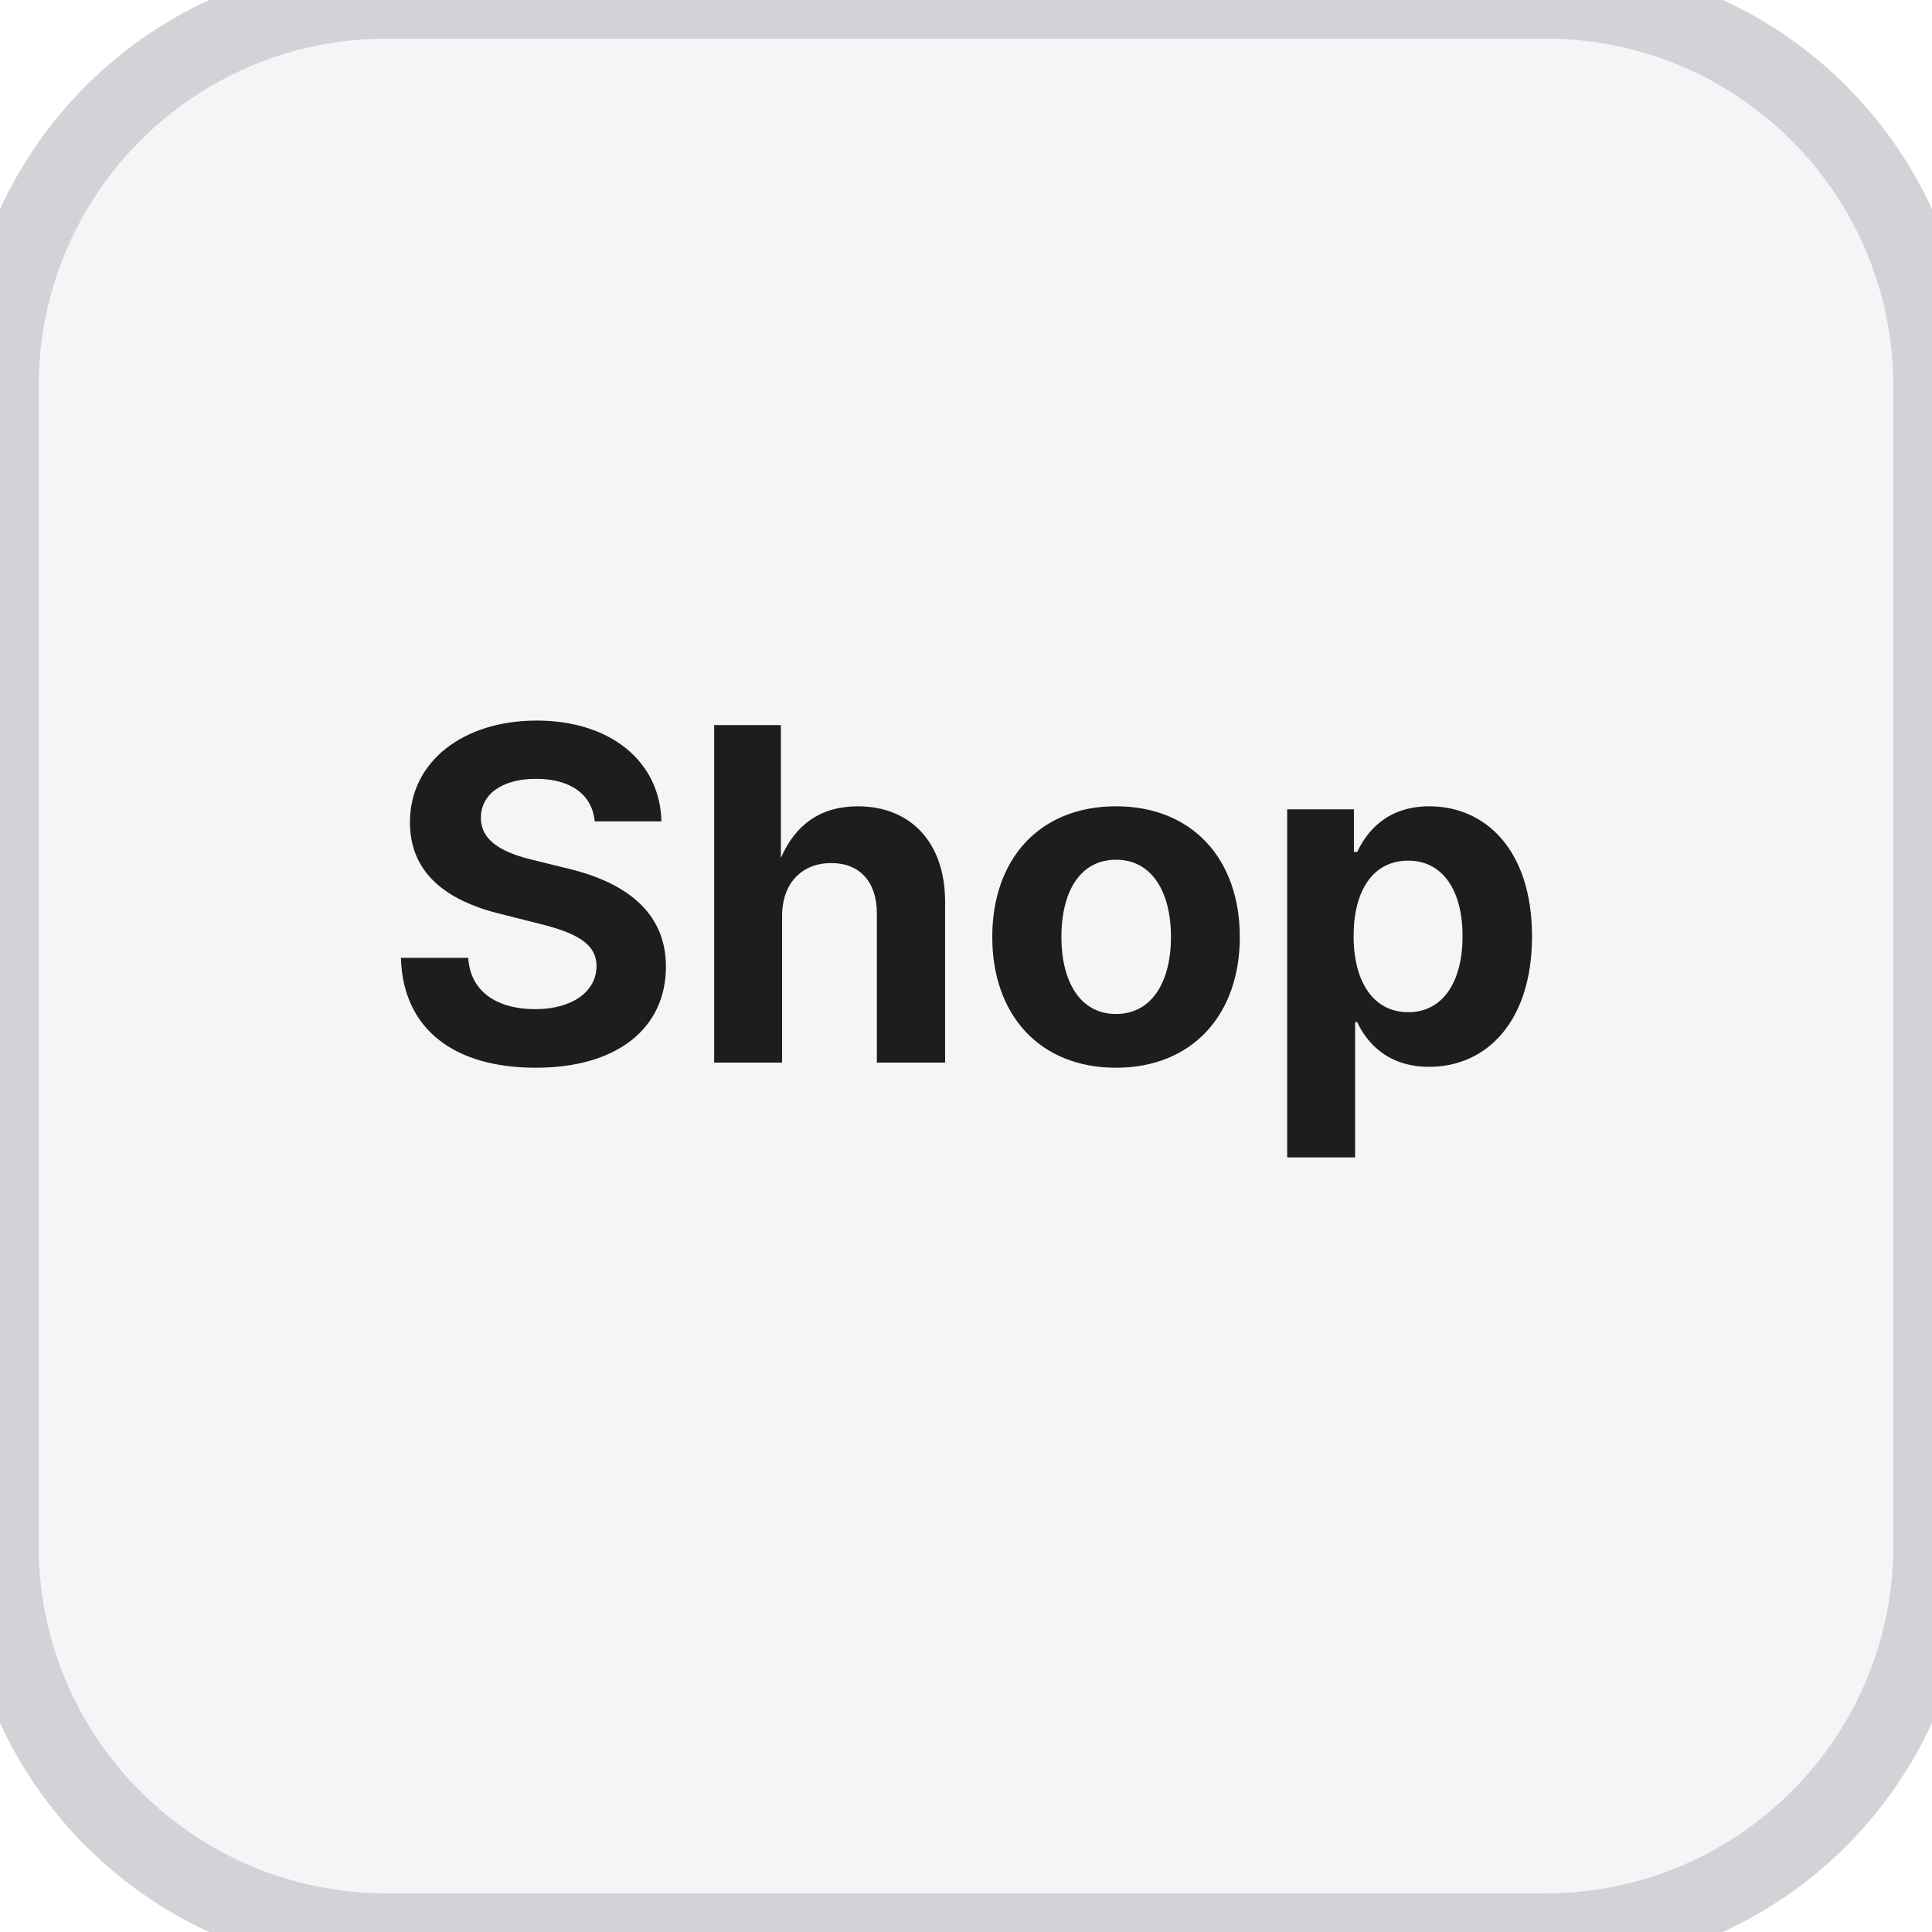
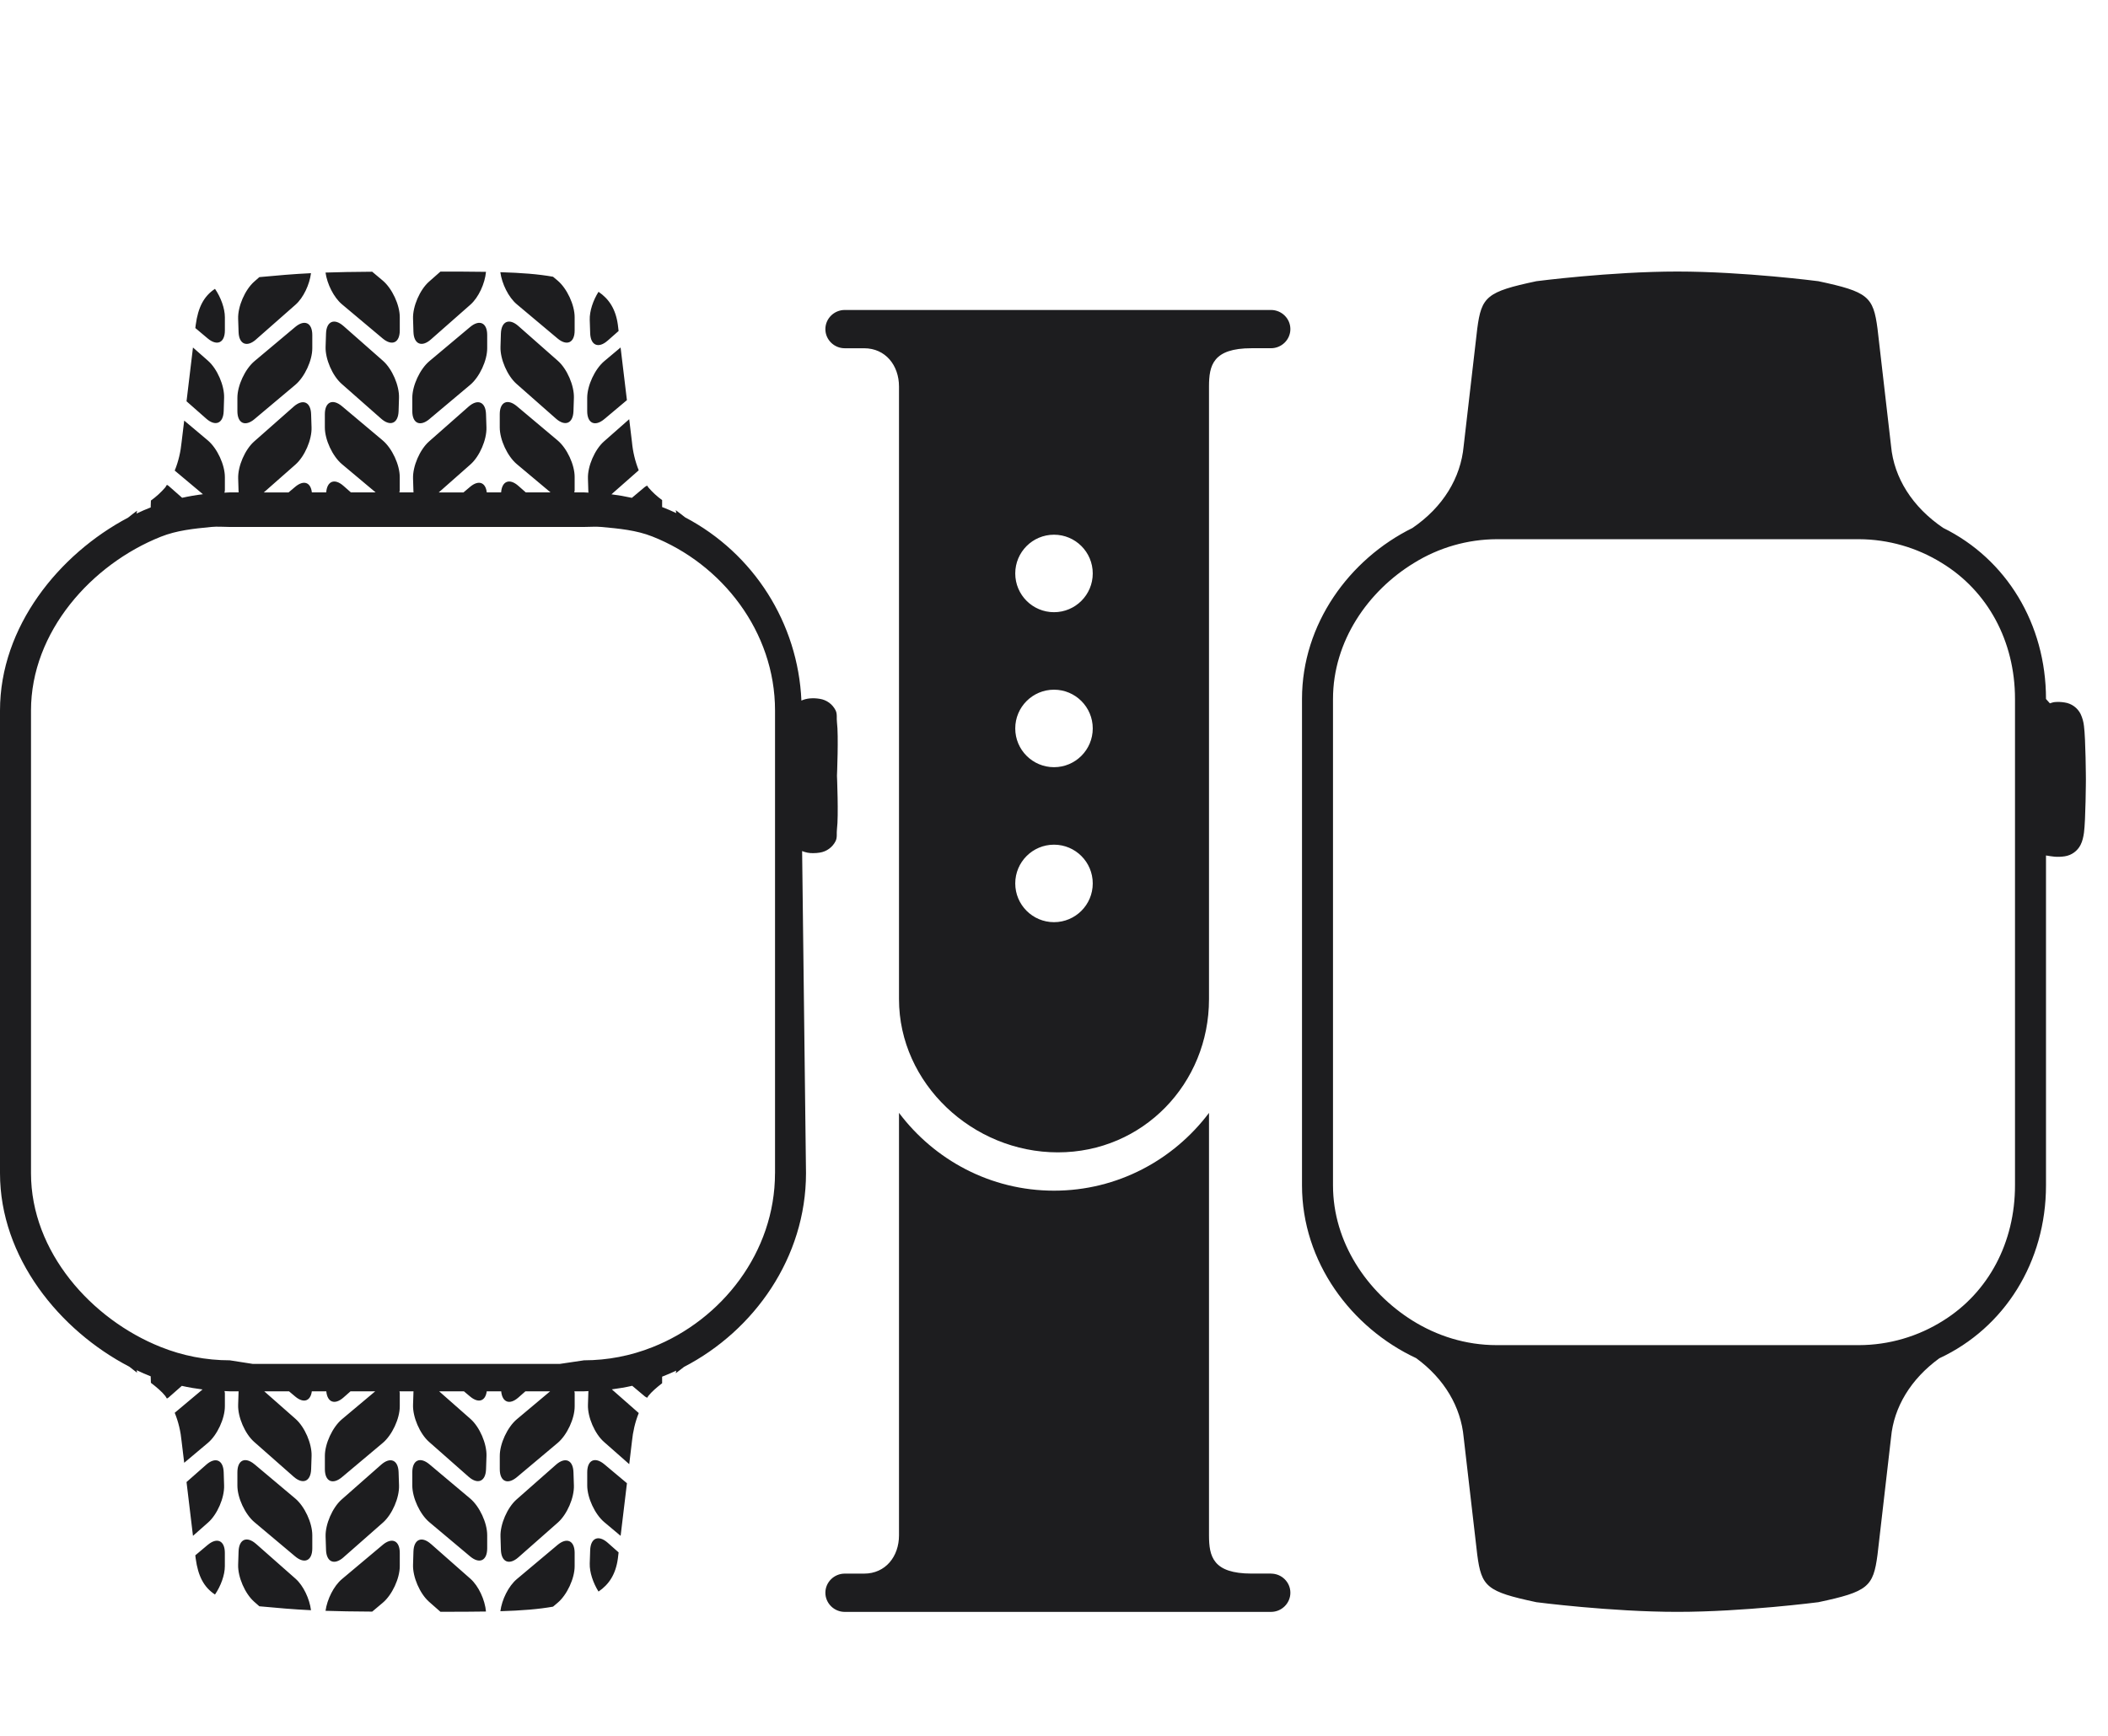
- <svg xmlns="http://www.w3.org/2000/svg" width="100%" height="100%" viewBox="0 0 100 100">
-   <rect width="100" height="100" fill="#f5f5f7" rx="20" />
-   <rect width="100" height="100" fill="none" stroke="#d2d2d7" stroke-width="4" rx="20" />
-   <text x="50" y="55" font-family="-apple-system, BlinkMacSystemFont, sans-serif" font-weight="bold" font-size="24" text-anchor="middle" fill="#1d1d1f">Shop</text>
+ <svg xmlns="http://www.w3.org/2000/svg" width="68" height="56">
+   <path fill="none" d="M0 0H68V56H0z" />
+   <path d="M8.259 10.951L9.533 9.83c.255-.225.453-.65.499-1.017-.58.028-1.054.07-1.666.127l-.166.146c-.297.262-.53.8-.518 1.195l.014.428c.012.396.266.505.563.243zm2.82-.434c-.296-.262-.55-.152-.562.244l-.014.427c-.012.396.22.934.518 1.196l1.274 1.123c.297.262.55.152.563-.244l.013-.427c.013-.396-.22-.934-.517-1.196l-1.274-1.123zm-3.863 2.746l.013-.427c.013-.396-.22-.934-.517-1.196l-.487-.429-.208 1.735.636.56c.297.263.55.153.563-.243zm.013 34.66l-.013-.427c-.013-.396-.266-.506-.563-.244l-.636.56.208 1.736.487-.43c.297-.26.53-.799.517-1.195zm5.115-37.004c.303.254.551.139.552-.257v-.428c.001-.396-.247-.928-.55-1.183l-.34-.285c-.615.004-1.094.013-1.505.027.052.37.264.8.529 1.023l1.314 1.103zm-5.09-.257v-.428c0-.287-.131-.643-.319-.916-.36.237-.545.598-.621 1.16l-.013.105.4.336c.304.254.552.139.553-.257zM6.7 49.84l-.4.336.013.106c.076.56.26.921.622 1.159.187-.273.319-.63.318-.917v-.427c0-.396-.25-.512-.552-.257zm1.51-36.32l1.314-1.103c.303-.254.551-.787.55-1.183v-.427c0-.396-.25-.512-.552-.257l-1.314 1.102c-.303.255-.551.787-.55 1.183v.428c0 .396.25.511.553.257zm11.285 0l.728-.611-.204-1.699-.527.442c-.303.255-.55.787-.55 1.183v.428c0 .396.25.511.553.257zm-1.51-2.601c.303.254.552.139.552-.257v-.428c.001-.396-.247-.928-.55-1.183l-.147-.123c-.472-.085-1.025-.127-1.7-.147.05.373.263.81.531 1.035l1.314 1.103zm-4.132 2.6l1.313-1.102c.303-.254.551-.787.55-1.183v-.427c0-.396-.249-.512-.552-.257l-1.314 1.102c-.303.255-.55.787-.55 1.183v.428c0 .396.25.511.553.257zm5.748-2.529l.354-.312-.024-.2c-.07-.512-.29-.838-.624-1.064-.174.274-.292.624-.283.905l.014.428c.012.396.265.505.562.243zm-2.88-.473c-.297-.262-.55-.152-.563.244l-.013.427c-.013.396.22.934.517 1.196l1.274 1.123c.298.261.55.152.563-.244l.014-.427c.012-.396-.22-.934-.518-1.196l-1.274-1.123zm-2.821.434l1.274-1.122c.265-.234.469-.683.503-1.059a90.072 90.072 0 0 0-1.47-.008l-.366.323c-.297.261-.53.8-.517 1.195l.013.428c.013.395.266.505.563.243zm5.138 39.061l-.014.427c-.009.282.11.631.283.906.334-.226.554-.552.624-1.063l.024-.201-.354-.313c-.298-.261-.55-.152-.563.244zm-2.317.23l1.274-1.123c.297-.262.53-.8.518-1.196l-.014-.427c-.012-.396-.265-.506-.563-.244l-1.274 1.123c-.297.262-.53.8-.517 1.195l.013.428c.013.396.266.505.563.244zm10.233-23.106c.061-.12.027-.257.045-.392.055-.408 0-1.719 0-1.719s.055-1.31 0-1.718c-.018-.135.016-.272-.045-.392a.686.686 0 0 0-.51-.37 1.263 1.263 0 0 0-.327-.013.86.86 0 0 0-.265.069 7.026 7.026 0 0 0-3.75-5.91c-.1-.077-.2-.158-.303-.233.002.03.012.064.017.095a6.972 6.972 0 0 0-.457-.195v-.224a2.583 2.583 0 0 1-.445-.41c-.015-.018-.024-.039-.038-.058-.024.016-.045.02-.07.04l-.423.355a7 7 0 0 0-.659-.114l.88-.775a3.261 3.261 0 0 1-.218-.909l-.089-.739-.814.717c-.297.262-.53.8-.517 1.196l.013.427c0 .012.006.017.007.029-.05-.001-.098-.008-.148-.008h-.313c.003-.024.012-.04.012-.067v-.427c.002-.396-.246-.928-.55-1.183l-1.313-1.103c-.303-.254-.552-.139-.553.257v.428c0 .396.247.928.55 1.183l1.088.912h-.798l-.24-.211c-.287-.253-.529-.153-.556.211h-.463c-.036-.322-.26-.413-.538-.179l-.213.18h-.798l1.021-.901c.298-.262.53-.8.518-1.196l-.014-.427c-.012-.396-.265-.505-.563-.244l-1.274 1.123c-.297.262-.53.8-.517 1.196l.013.427c0 .009.004.013.005.021h-.46c.003-.024.013-.04.013-.067v-.427c.001-.396-.247-.928-.55-1.183l-1.313-1.103c-.304-.254-.552-.139-.553.257v.428c0 .396.247.928.55 1.183l1.088.912h-.798l-.24-.211c-.287-.253-.529-.153-.556.211h-.463c-.036-.322-.26-.413-.538-.179l-.214.18h-.798l1.022-.9c.297-.263.53-.8.518-1.196l-.014-.428c-.012-.396-.266-.505-.563-.244L8.2 14.241c-.297.262-.53.8-.517 1.196l.013.427c0 .009.004.013.004.021h-.288c-.058 0-.114.008-.172.01.003-.028.014-.046.014-.077v-.427c0-.396-.247-.928-.55-1.183l-.762-.64-.084.695c-.03.307-.1.621-.222.918l.91.763a7.04 7.04 0 0 0-.671.115l-.437-.385c-.02-.017-.035-.019-.054-.033-.02.027-.033.057-.053.084a2.648 2.648 0 0 1-.463.423l-.007.197.003.023c-.157.061-.31.128-.46.2.005-.03.015-.063.018-.093-.1.071-.193.149-.29.224C1.9 17.879 0 20.22 0 22.922v14.927c0 2.716 1.917 5.07 4.172 6.242.084.064.164.131.25.193-.002-.026-.012-.054-.015-.08.149.07.3.137.456.198l-.002.012.007.197c.185.142.35.281.463.423.02.027.034.057.053.084.019-.014.035-.016.054-.033l.427-.376c.219.05.442.087.669.116l-.898.753c.122.297.193.61.222.918l.084.695.762-.64c.303-.254.55-.787.55-1.183v-.427c0-.026-.01-.04-.012-.064.057.001.113.008.17.008h.286l-.002.01-.014.427c-.012.396.22.934.518 1.196l1.274 1.123c.297.261.55.152.563-.244l.014-.427c.012-.396-.22-.934-.518-1.196l-1.009-.889h.799l.2.168c.275.23.495.144.536-.168h.467c.032.353.27.45.554.2l.227-.2h.797l-1.074.901c-.303.255-.551.787-.55 1.183v.428c0 .396.25.511.552.257l1.314-1.103c.303-.254.551-.787.55-1.183v-.427c0-.023-.009-.035-.01-.056h.454l-.002.01-.014.427c-.012.396.22.934.518 1.196l1.274 1.123c.297.262.55.152.563-.244l.014-.427c.012-.396-.22-.934-.518-1.196l-1.009-.889h.799l.2.168c.275.23.495.144.536-.168h.467c.032.354.27.45.554.2l.227-.2h.797l-1.074.901c-.303.255-.551.787-.55 1.183v.428c0 .396.249.511.552.257l1.314-1.103c.303-.255.551-.787.55-1.183v-.427c0-.023-.009-.035-.01-.056h.31c.05 0 .097-.006.146-.007 0 .007-.004.01-.004.017l-.014.427c-.012.396.22.934.518 1.196l.814.717.088-.739c.03-.304.1-.615.219-.91l-.869-.764c.223-.029.443-.066.658-.115l.412.346c.025.02.046.024.07.04.014-.02.024-.04.038-.059.11-.137.267-.272.445-.41v-.212c.155-.06.306-.124.455-.194-.003.027-.013.056-.014.083.09-.065.175-.136.264-.203C24.326 42.928 26 40.57 26 37.848l-.125-10.392a.876.876 0 0 0 .354.067c.073 0 .148-.005.215-.017a.686.686 0 0 0 .51-.37zM25 37.849c0 2.549-1.715 4.729-3.954 5.612a5.982 5.982 0 0 1-2.207.424l-.776.115H8.15l-.738-.115a5.985 5.985 0 0 1-2.234-.433C2.953 42.562 1 40.388 1 37.849V22.922c0-2.542 1.957-4.718 4.186-5.606.513-.205 1.058-.26 1.628-.316.197-.02.396 0 .598 0h11.427c.189 0 .375-.017.56 0 .574.053 1.125.103 1.642.307 2.241.882 3.96 3.064 3.96 5.615v14.927zm-6.057 9.647v.427c0 .396.247.929.55 1.183l.527.442.204-1.698-.728-.61c-.304-.255-.552-.14-.553.256zM41 50.765h-.625c-1.25 0-1.375-.553-1.375-1.236V35.903c-1.14 1.513-2.948 2.509-5 2.509s-3.86-.996-5-2.51V49.53c0 .683-.434 1.236-1.125 1.236h-.625c-.344 0-.625.278-.625.617s.281.618.625.618H41c.344 0 .625-.278.625-.618s-.28-.617-.625-.617zM41 10H27.25c-.344 0-.625.278-.625.618s.281.617.625.617h.625c.69 0 1.125.553 1.125 1.236v19.764c0 2.718 2.375 4.941 5.125 4.941S39 34.953 39 32.236V12.47c0-.683.125-1.236 1.375-1.236H41c.344 0 .625-.278.625-.617S41.345 10 41 10zm-7 19.75a1.25 1.25 0 1 1 0-2.5 1.25 1.25 0 0 1 0 2.5zm0-5a1.25 1.25 0 1 1 0-2.5 1.25 1.25 0 0 1 0 2.5zm0-5a1.25 1.25 0 1 1 0-2.5 1.25 1.25 0 0 1 0 2.5zm33.225 3.674a1.223 1.223 0 0 0-.109-.391.686.686 0 0 0-.51-.37 1.263 1.263 0 0 0-.327-.013c-.054.004-.103.027-.154.04L66 22.55c0-2.425-1.28-4.516-3.318-5.52-.995-.675-1.586-1.618-1.68-2.64l-.437-3.785c-.136-1.04-.307-1.192-1.907-1.533 0 0-2.4-.312-4.55-.312s-4.548.312-4.548.312c-1.601.34-1.771.494-1.907 1.533l-.438 3.785c-.094 1.023-.662 1.968-1.653 2.644C43.528 18.038 42 20.128 42 22.55v15.69c0 2.47 1.584 4.595 3.683 5.575.914.669 1.442 1.575 1.532 2.555l.438 3.785c.136 1.04.306 1.192 1.907 1.533 0 0 2.4.312 4.549.312s4.549-.312 4.549-.312c1.6-.34 1.77-.494 1.907-1.533l.437-3.785c.09-.978.638-1.882 1.556-2.55C64.663 42.84 66 40.713 66 38.24V27.598c.051.012.225.035.28.04a1.432 1.432 0 0 0 .326-.013.686.686 0 0 0 .51-.37c.061-.12.09-.257.109-.392.055-.408.062-1.719.062-1.719s-.007-1.31-.062-1.719zM65 38.241c0 1.841-.853 3.448-2.31 4.36a5.107 5.107 0 0 1-2.72.794H48.28c-1 0-1.928-.299-2.72-.794-1.456-.912-2.56-2.519-2.56-4.36V22.55c0-1.864 1.13-3.486 2.616-4.39a5.1 5.1 0 0 1 2.664-.765h11.69a5.1 5.1 0 0 1 2.664.764c1.487.905 2.366 2.527 2.366 4.39v15.692zm-53.92 12l1.274-1.122c.297-.262.53-.8.518-1.196l-.014-.427c-.012-.396-.266-.506-.563-.244l-1.274 1.123c-.297.262-.53.8-.518 1.196l.014.427c.012.396.266.505.563.244zm1.263-.4l-1.313 1.102c-.265.222-.477.653-.529 1.023.411.014.89.023 1.506.026l.339-.285c.303-.254.551-.787.55-1.183v-.427c0-.396-.25-.512-.553-.257zm-4.084-.034c-.297-.261-.55-.152-.563.244l-.014.428c-.012.395.22.933.518 1.195l.166.146c.612.057 1.086.099 1.666.127-.046-.367-.244-.792-.499-1.017L8.26 49.807zM8.21 47.24c-.303-.254-.552-.139-.552.257v.427c-.001.397.247.929.55 1.183l1.313 1.103c.304.255.552.139.553-.257v-.427c0-.396-.247-.929-.55-1.183L8.21 47.239zm5.643 0c-.304-.254-.552-.139-.553.257v.427c0 .397.247.929.55 1.183l1.314 1.103c.303.255.551.139.552-.257v-.427c.001-.396-.247-.929-.55-1.183l-1.313-1.103zm.047 2.569c-.297-.262-.55-.153-.563.243l-.013.428c-.013.395.22.933.517 1.195l.366.322c.544 0 1.032 0 1.47-.008-.034-.376-.238-.824-.503-1.058l-1.274-1.123zm4.085.032l-1.314 1.103c-.268.225-.482.662-.53 1.035.674-.02 1.227-.063 1.699-.147l.147-.124c.303-.254.551-.787.55-1.183v-.427c0-.396-.249-.512-.552-.257z" fill="#1d1d1f" />
</svg>
